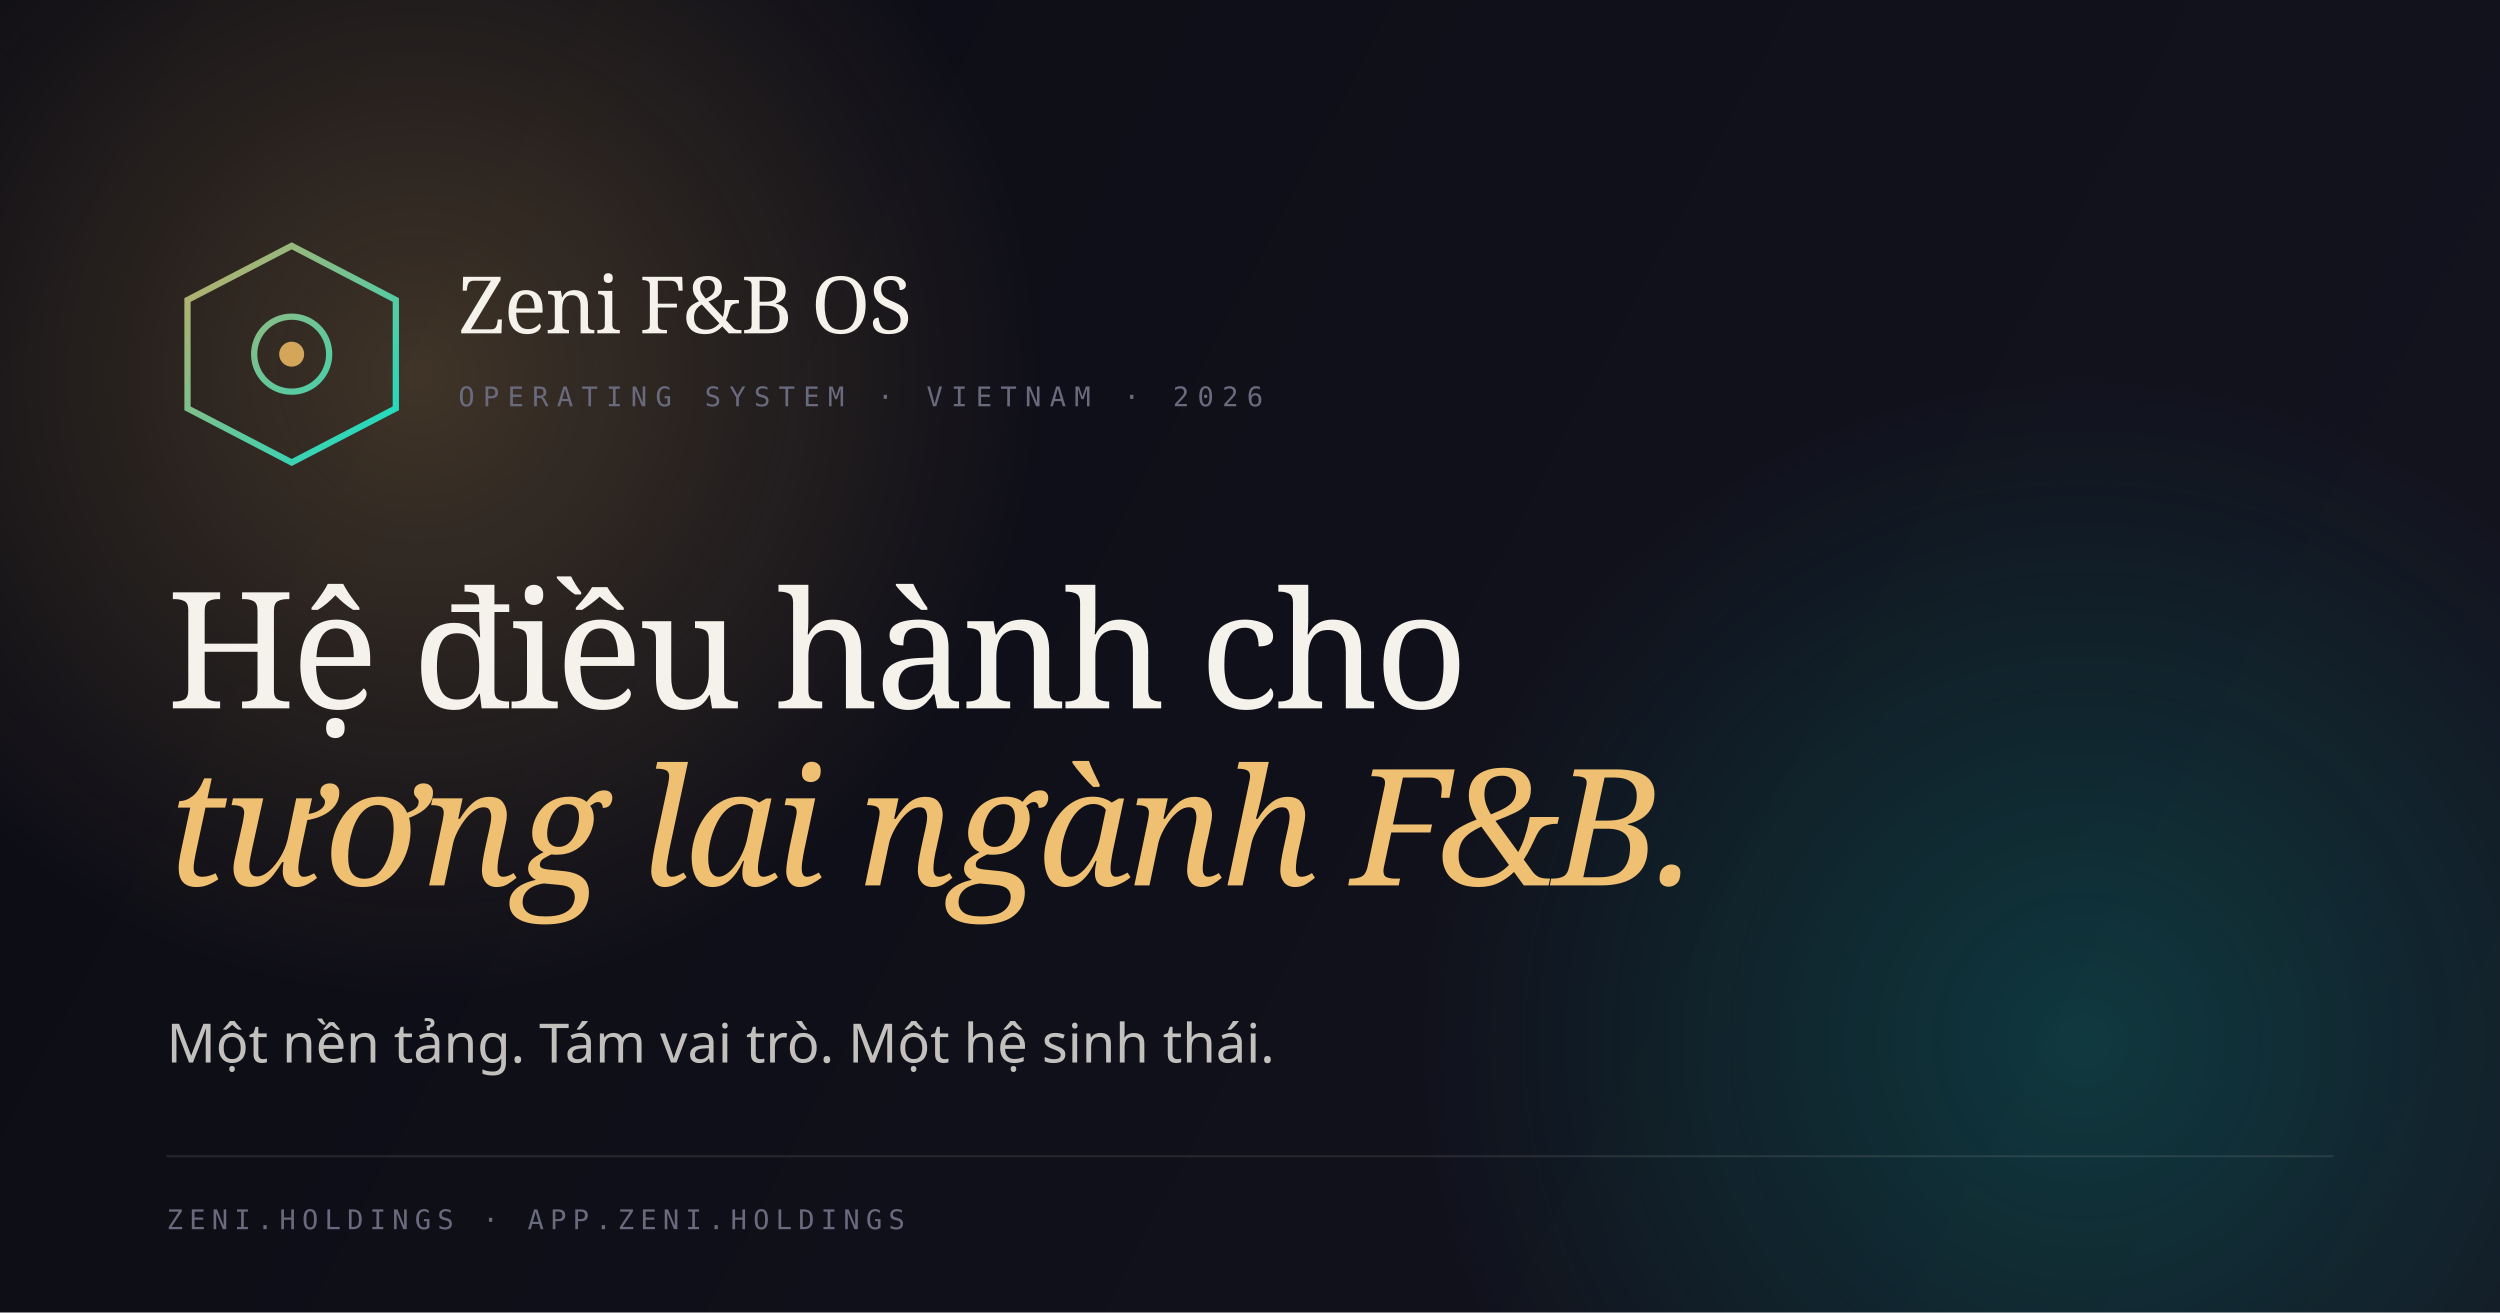
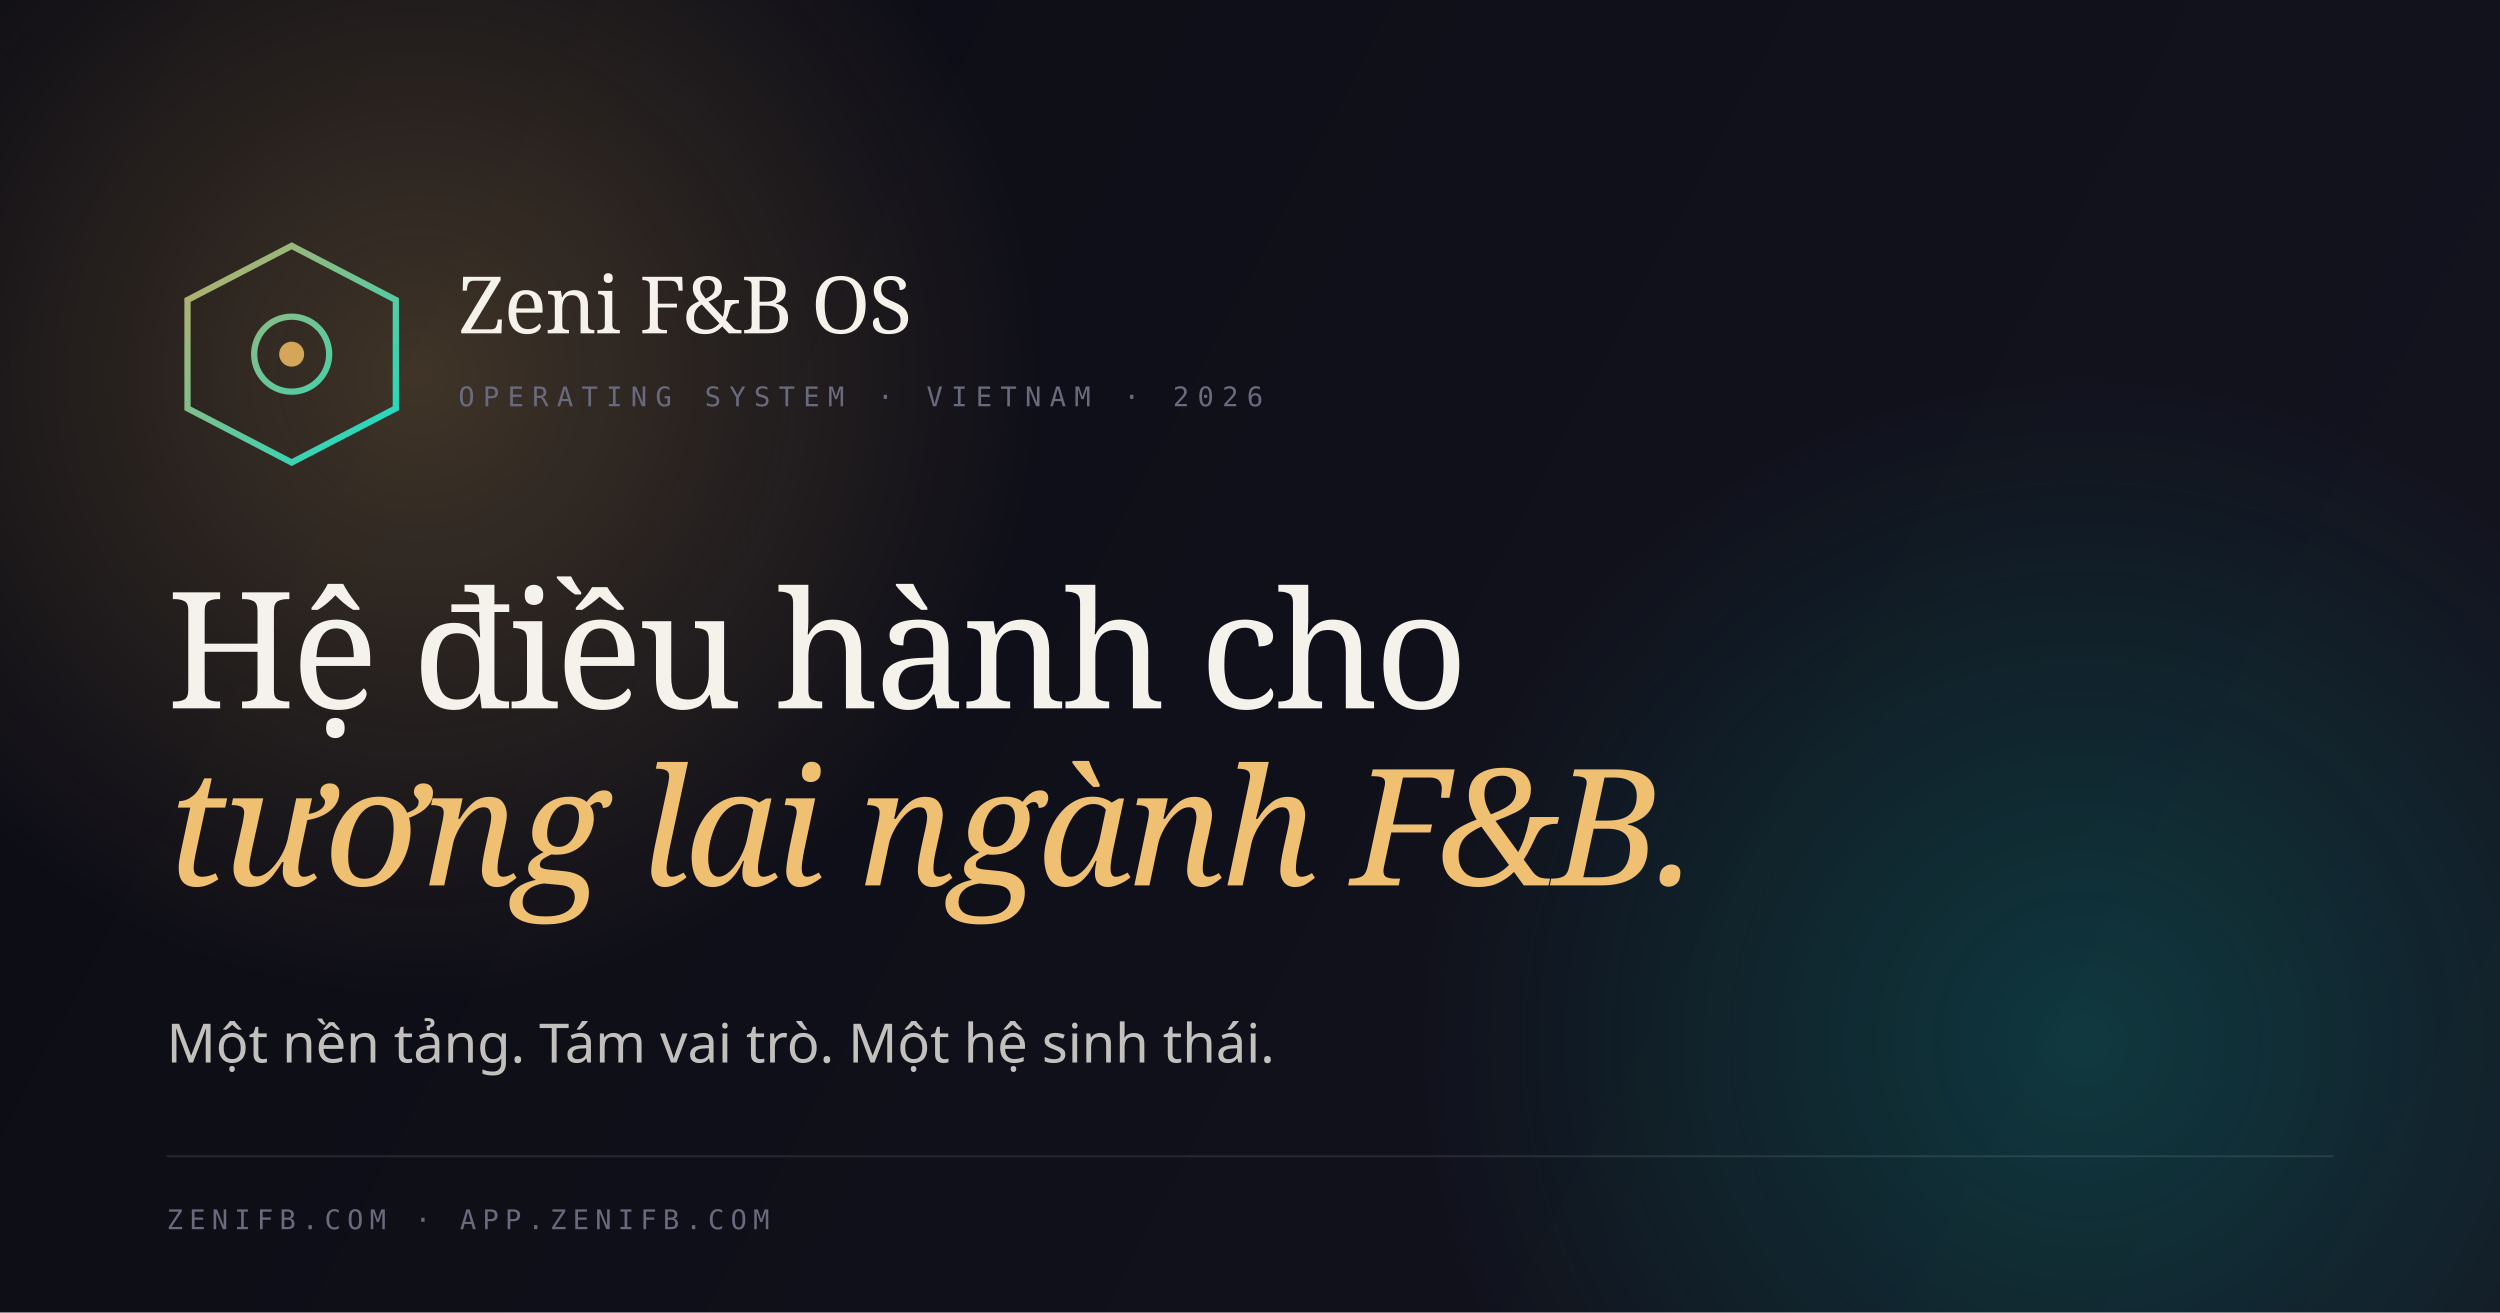
<svg xmlns="http://www.w3.org/2000/svg" viewBox="0 0 1200 630" width="1200" height="630">
  <defs>
    <linearGradient id="bg" x1="0" y1="0" x2="1200" y2="630" gradientUnits="userSpaceOnUse">
      <stop offset="0" stop-color="#0C0C14" />
      <stop offset="1" stop-color="#141420" />
    </linearGradient>
    <radialGradient id="glow1" cx="200" cy="180" r="300" gradientUnits="userSpaceOnUse">
      <stop offset="0" stop-color="#D4A65A" stop-opacity="0.25" />
      <stop offset="1" stop-color="#D4A65A" stop-opacity="0" />
    </radialGradient>
    <radialGradient id="glow2" cx="1000" cy="500" r="320" gradientUnits="userSpaceOnUse">
      <stop offset="0" stop-color="#00E5D4" stop-opacity="0.18" />
      <stop offset="1" stop-color="#00E5D4" stop-opacity="0" />
    </radialGradient>
    <linearGradient id="logoGrad" x1="0" y1="0" x2="120" y2="120" gradientUnits="userSpaceOnUse">
      <stop offset="0" stop-color="#D4A65A" />
      <stop offset="1" stop-color="#00E5D4" />
    </linearGradient>
    <linearGradient id="textGrad" x1="0" y1="0" x2="0" y2="1">
      <stop offset="0" stop-color="#F5F2EB" />
      <stop offset="1" stop-color="#F0C072" />
    </linearGradient>
  </defs>
  <rect width="1200" height="630" fill="url(#bg)" />
  <rect width="1200" height="630" fill="url(#glow1)" />
  <rect width="1200" height="630" fill="url(#glow2)" />
  <g transform="translate(80, 110)">
    <path d="M60 8 L110 34 L110 86 L60 112 L10 86 L10 34 Z" stroke="url(#logoGrad)" stroke-width="3" fill="none" />
    <circle cx="60" cy="60" r="18" stroke="url(#logoGrad)" stroke-width="3" fill="none" />
    <circle cx="60" cy="60" r="6" fill="#D4A65A" />
  </g>
  <text x="220" y="160" font-family="'Fraunces', Georgia, serif" font-size="38" font-weight="500" fill="#F5F2EB" letter-spacing="-0.5">Zeni F&amp;B OS</text>
  <text x="220" y="195" font-family="'JetBrains Mono', monospace" font-size="13" fill="#6A6A7E" letter-spacing="4">OPERATING SYSTEM · VIETNAM · 2026</text>
  <text x="80" y="340" font-family="'Fraunces', Georgia, serif" font-size="78" font-weight="300" fill="#F5F2EB" letter-spacing="-2">Hệ điều hành cho</text>
  <text x="80" y="425" font-family="'Fraunces', Georgia, serif" font-style="italic" font-size="78" font-weight="300" fill="#F0C072" letter-spacing="-2">tương lai ngành F&amp;B.</text>
  <text x="80" y="510" font-family="'Inter Tight', sans-serif" font-size="26" font-weight="300" fill="#F5F2EB" opacity="0.78">Một nền tảng. Tám vai trò. Một hệ sinh thái.</text>
  <line x1="80" y1="555" x2="1120" y2="555" stroke="#F5F2EB" stroke-opacity="0.1" />
-   <text x="80" y="590" font-family="'JetBrains Mono', monospace" font-size="13" fill="#6A6A7E" letter-spacing="3">ZENI.HOLDINGS  ·  APP.ZENI.HOLDINGS</text>
+   <text x="80" y="590" font-family="'JetBrains Mono', monospace" font-size="13" fill="#6A6A7E" letter-spacing="3">ZENIFB.COM  ·  APP.ZENIFB.COM</text>
</svg>
